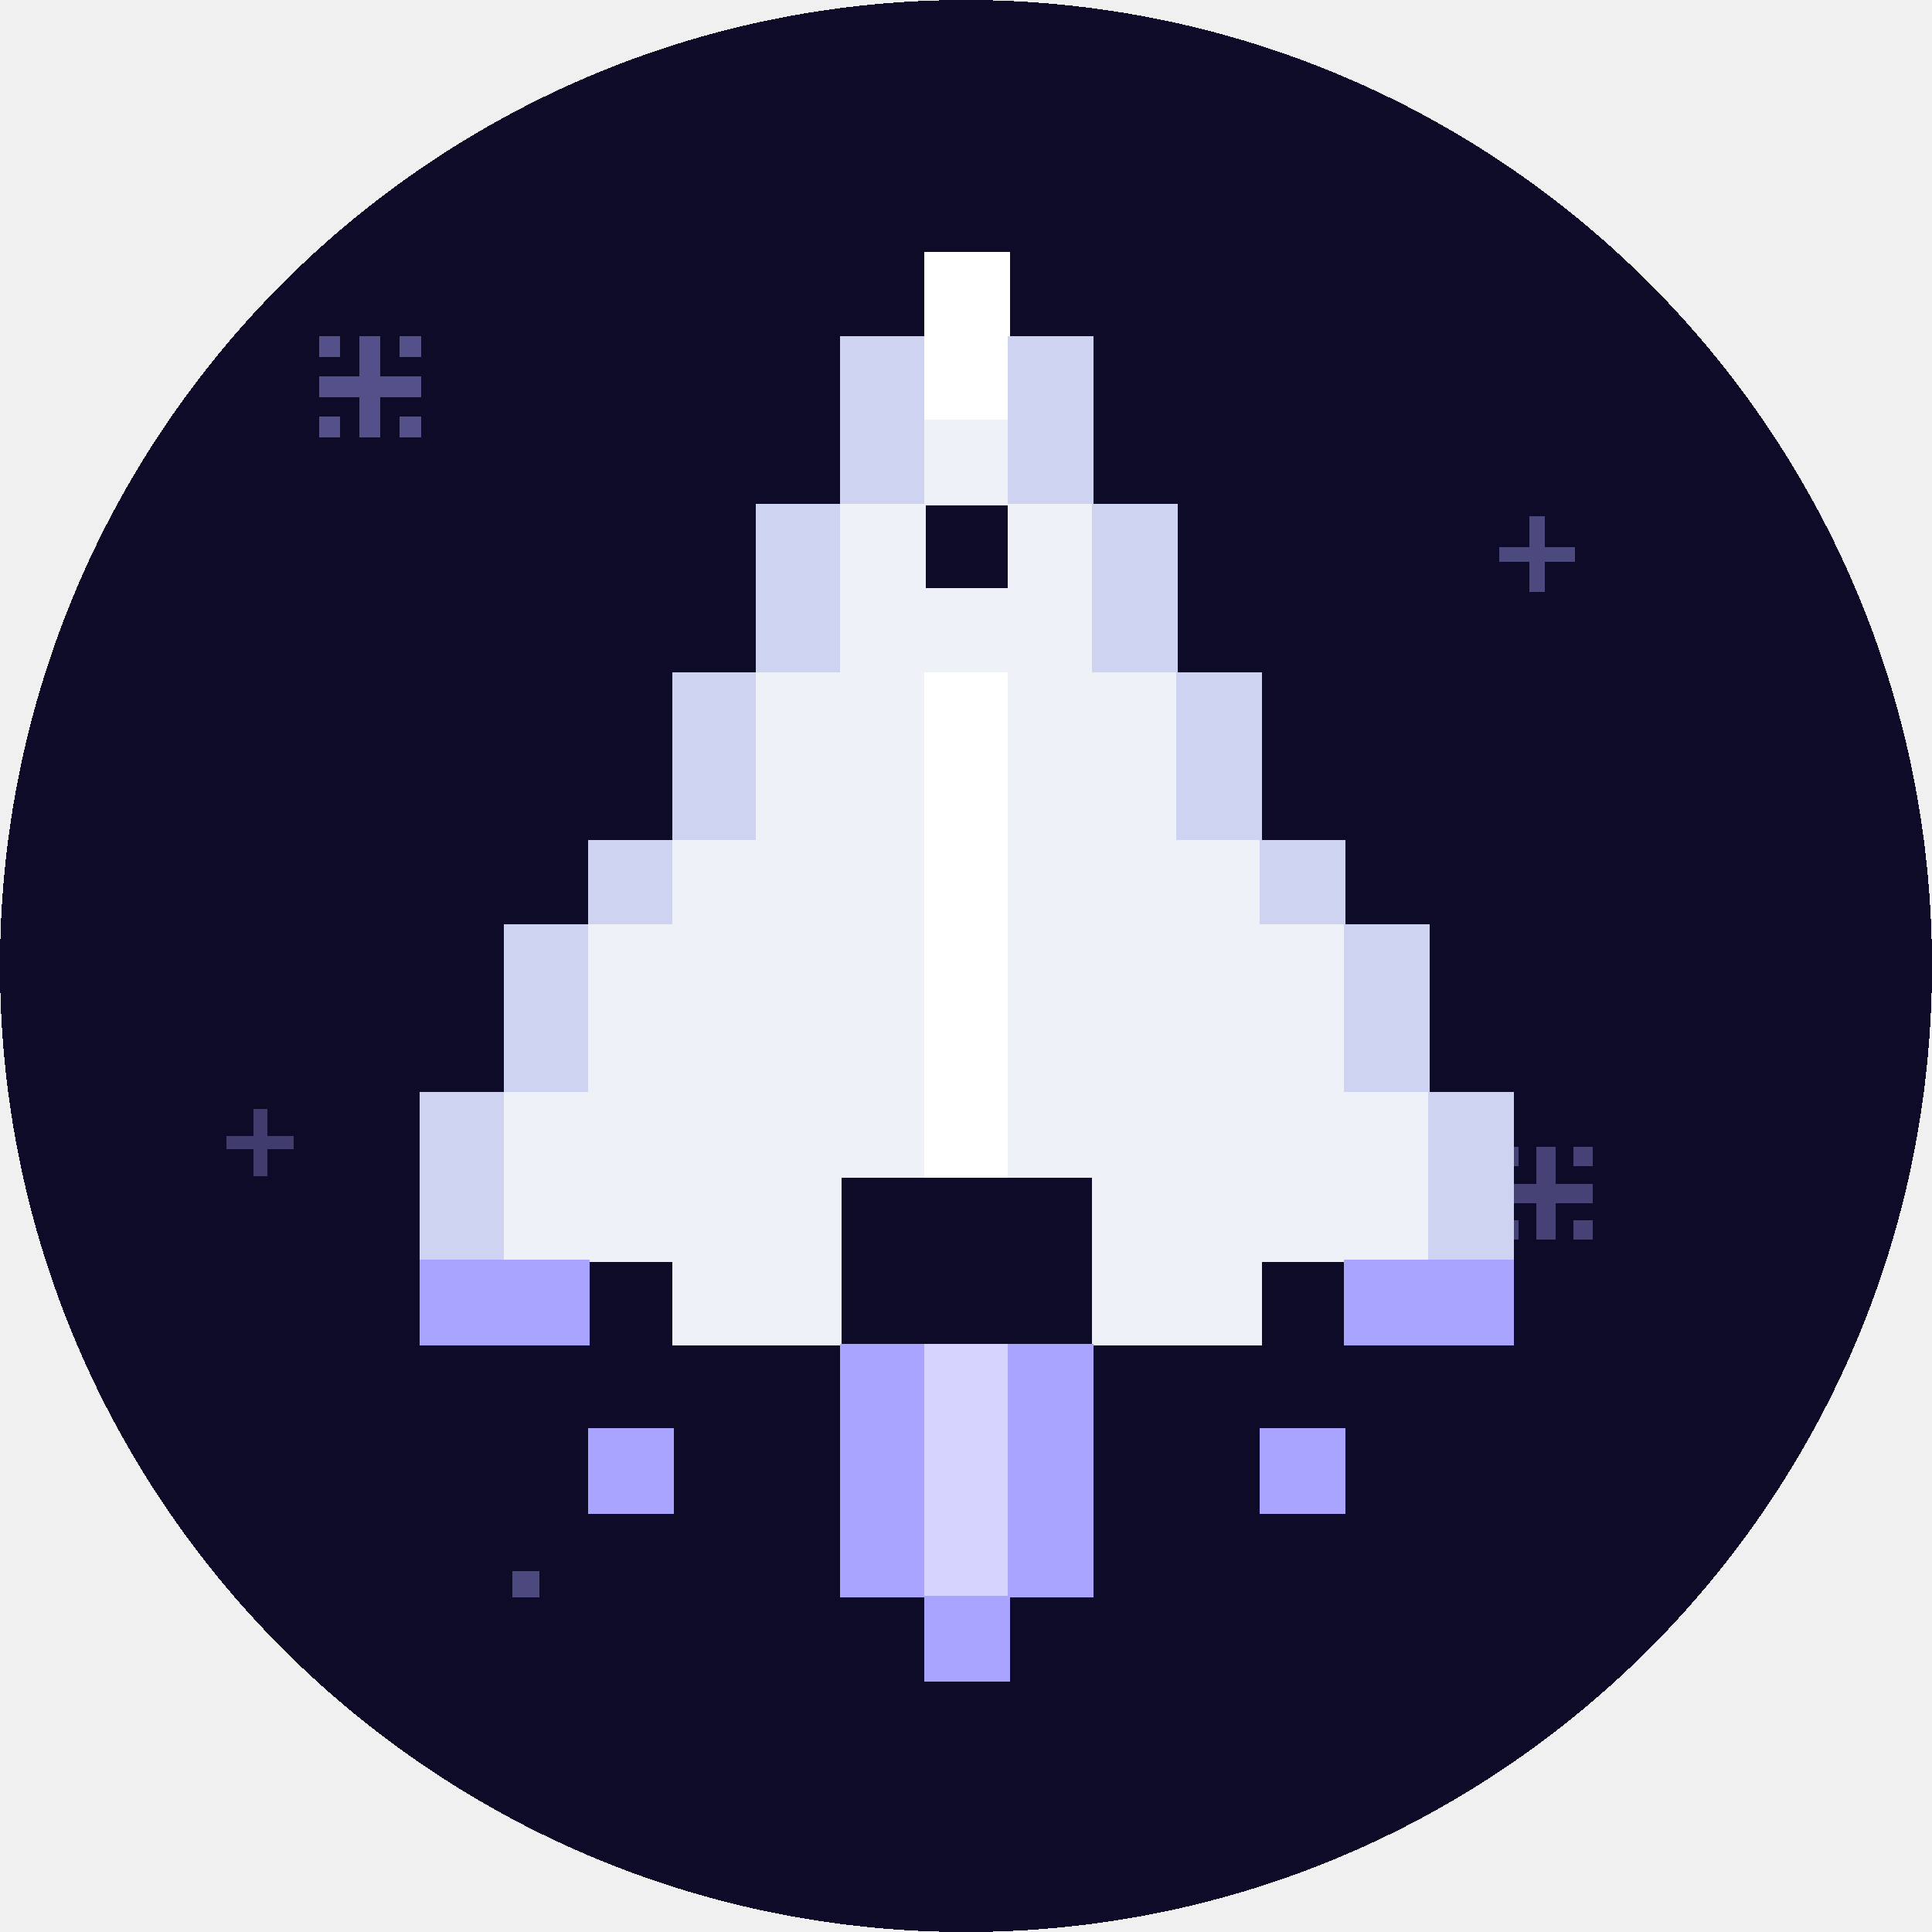
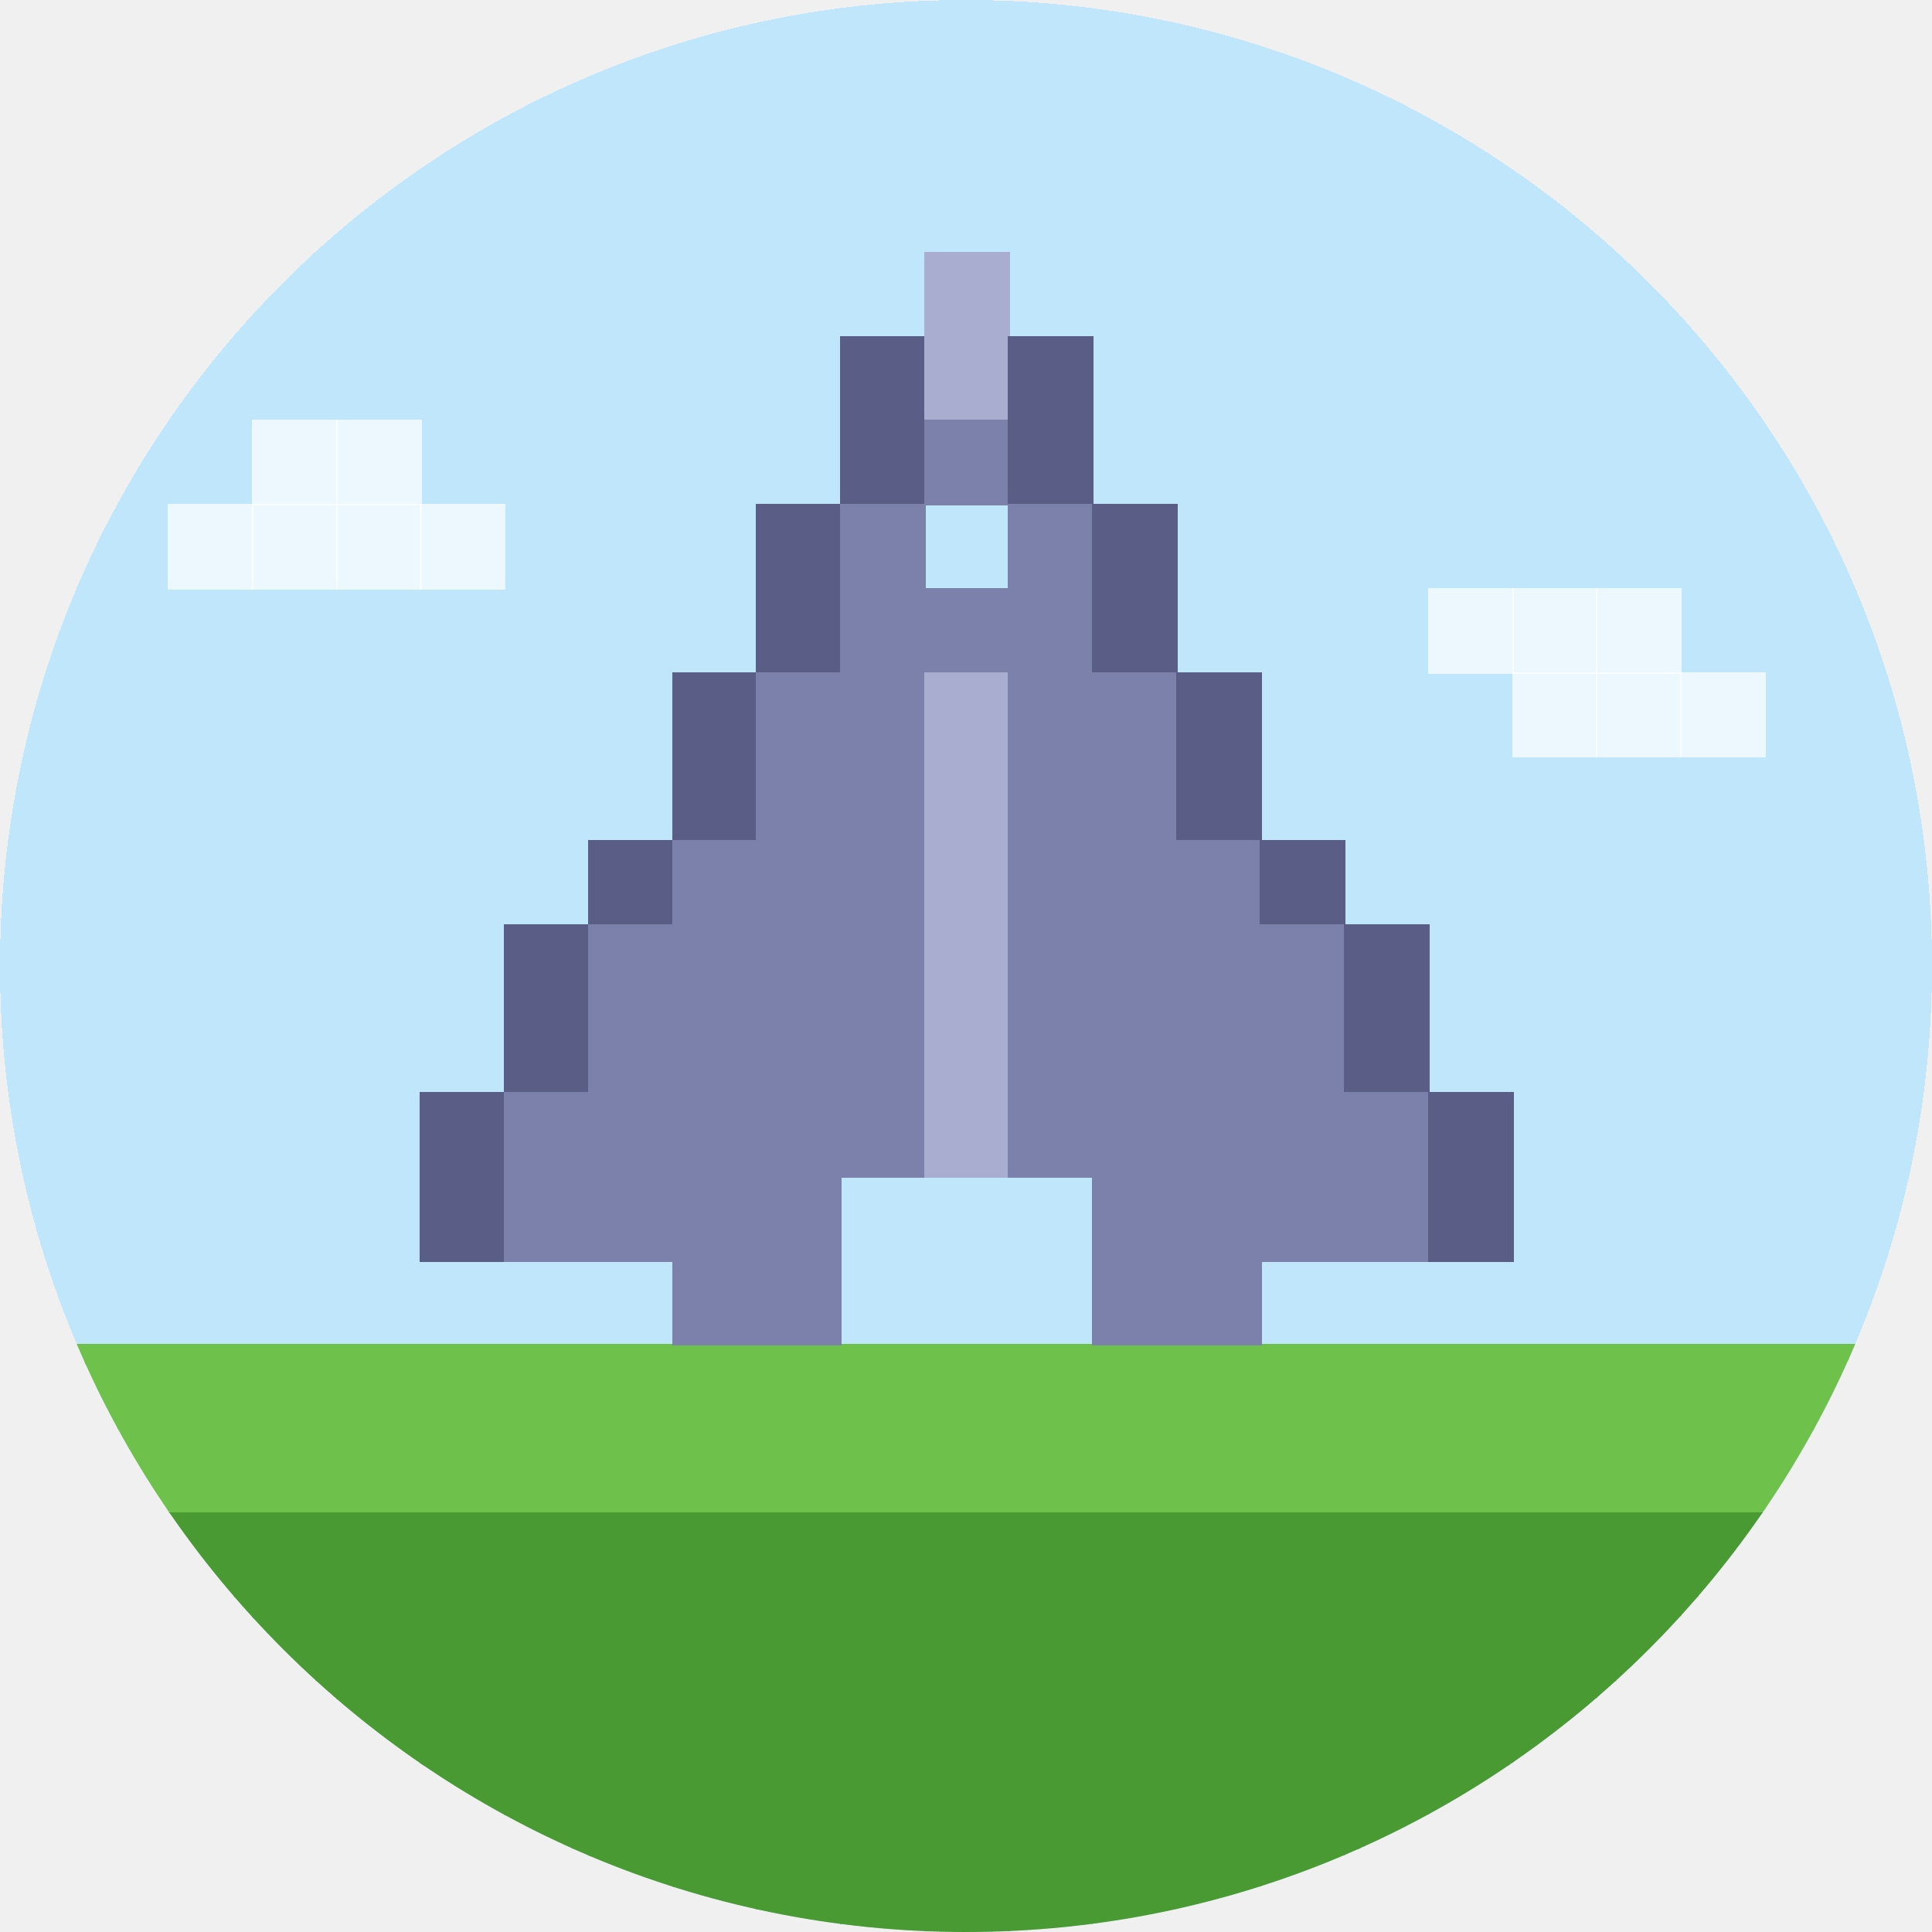
<svg xmlns="http://www.w3.org/2000/svg" width="512" height="512" viewBox="0 0 23 23" shape-rendering="crispEdges">
  <defs>
    <clipPath id="circleClip">
      <circle cx="11.5" cy="11.5" r="11.5" />
    </clipPath>
  </defs>
-   <circle cx="11.5" cy="11.5" r="11.5" fill="#0e0b29" />
-   <g clip-path="url(#circleClip)" fill="#a9a4ff">
-     <g opacity="0.45">
-       <rect x="3.800" y="4.000" width="0.250" height="0.250" />
-       <rect x="4.280" y="4.000" width="0.250" height="0.250" />
-       <rect x="4.760" y="4.000" width="0.250" height="0.250" />
-       <rect x="4.280" y="4.240" width="0.250" height="0.250" />
-       <rect x="3.800" y="4.480" width="0.250" height="0.250" />
-       <rect x="4.040" y="4.480" width="0.250" height="0.250" />
-       <rect x="4.280" y="4.480" width="0.250" height="0.250" />
-       <rect x="4.520" y="4.480" width="0.250" height="0.250" />
-       <rect x="4.760" y="4.480" width="0.250" height="0.250" />
-       <rect x="4.280" y="4.720" width="0.250" height="0.250" />
-       <rect x="3.800" y="4.960" width="0.250" height="0.250" />
-       <rect x="4.280" y="4.960" width="0.250" height="0.250" />
-       <rect x="4.760" y="4.960" width="0.250" height="0.250" />
-     </g>
-     <g opacity="0.36">
-       <rect x="17.850" y="13.650" width="0.230" height="0.230" />
-       <rect x="18.290" y="13.650" width="0.230" height="0.230" />
-       <rect x="18.730" y="13.650" width="0.230" height="0.230" />
-       <rect x="18.290" y="13.870" width="0.230" height="0.230" />
-       <rect x="17.850" y="14.090" width="0.230" height="0.230" />
-       <rect x="18.070" y="14.090" width="0.230" height="0.230" />
-       <rect x="18.290" y="14.090" width="0.230" height="0.230" />
-       <rect x="18.510" y="14.090" width="0.230" height="0.230" />
-       <rect x="18.730" y="14.090" width="0.230" height="0.230" />
-       <rect x="18.290" y="14.310" width="0.230" height="0.230" />
-       <rect x="17.850" y="14.530" width="0.230" height="0.230" />
-       <rect x="18.290" y="14.530" width="0.230" height="0.230" />
-       <rect x="18.730" y="14.530" width="0.230" height="0.230" />
-     </g>
-     <g opacity="0.4">
-       <rect x="17.850" y="6.510" width="0.900" height="0.180" />
-       <rect x="18.210" y="6.150" width="0.180" height="0.900" />
-     </g>
-     <g opacity="0.32">
-       <rect x="2.700" y="13.520" width="0.800" height="0.160" />
-       <rect x="3.020" y="13.200" width="0.160" height="0.800" />
-     </g>
-     <rect x="6.100" y="18.700" width="0.32" height="0.32" opacity="0.4" />
+   <circle cx="11.5" cy="11.5" r="11.5" fill="#bfe6fb" />
+   <g clip-path="url(#circleClip)">
+     <rect x="3" y="5" width="1.02" height="1.02" fill="#ffffff" opacity="0.7" />
+     <rect x="4" y="5" width="1.02" height="1.02" fill="#ffffff" opacity="0.7" />
+     <rect x="2" y="6" width="1.02" height="1.02" fill="#ffffff" opacity="0.7" />
+     <rect x="3" y="6" width="1.02" height="1.02" fill="#ffffff" opacity="0.7" />
+     <rect x="4" y="6" width="1.02" height="1.02" fill="#ffffff" opacity="0.7" />
+     <rect x="5" y="6" width="1.02" height="1.02" fill="#ffffff" opacity="0.7" />
+     <rect x="17" y="7" width="1.02" height="1.02" fill="#ffffff" opacity="0.7" />
+     <rect x="18" y="7" width="1.02" height="1.02" fill="#ffffff" opacity="0.7" />
+     <rect x="19" y="7" width="1.02" height="1.02" fill="#ffffff" opacity="0.7" />
+     <rect x="18" y="8" width="1.02" height="1.02" fill="#ffffff" opacity="0.7" />
+     <rect x="19" y="8" width="1.02" height="1.02" fill="#ffffff" opacity="0.7" />
+     <rect x="20" y="8" width="1.02" height="1.02" fill="#ffffff" opacity="0.7" />
+     <rect x="0" y="16" width="1.02" height="1.02" fill="#6ec14a" />
+     <rect x="1" y="16" width="1.02" height="1.02" fill="#6ec14a" />
+     <rect x="2" y="16" width="1.02" height="1.02" fill="#6ec14a" />
+     <rect x="3" y="16" width="1.02" height="1.02" fill="#6ec14a" />
+     <rect x="4" y="16" width="1.02" height="1.02" fill="#6ec14a" />
+     <rect x="5" y="16" width="1.02" height="1.02" fill="#6ec14a" />
+     <rect x="6" y="16" width="1.02" height="1.02" fill="#6ec14a" />
+     <rect x="7" y="16" width="1.02" height="1.02" fill="#6ec14a" />
+     <rect x="8" y="16" width="1.02" height="1.02" fill="#6ec14a" />
+     <rect x="9" y="16" width="1.02" height="1.02" fill="#6ec14a" />
+     <rect x="10" y="16" width="1.02" height="1.02" fill="#6ec14a" />
+     <rect x="11" y="16" width="1.02" height="1.02" fill="#6ec14a" />
+     <rect x="12" y="16" width="1.02" height="1.02" fill="#6ec14a" />
+     <rect x="13" y="16" width="1.02" height="1.02" fill="#6ec14a" />
+     <rect x="14" y="16" width="1.02" height="1.02" fill="#6ec14a" />
+     <rect x="15" y="16" width="1.02" height="1.02" fill="#6ec14a" />
+     <rect x="16" y="16" width="1.02" height="1.02" fill="#6ec14a" />
+     <rect x="17" y="16" width="1.02" height="1.02" fill="#6ec14a" />
+     <rect x="18" y="16" width="1.02" height="1.02" fill="#6ec14a" />
+     <rect x="19" y="16" width="1.02" height="1.02" fill="#6ec14a" />
+     <rect x="20" y="16" width="1.02" height="1.02" fill="#6ec14a" />
+     <rect x="21" y="16" width="1.02" height="1.02" fill="#6ec14a" />
+     <rect x="22" y="16" width="1.02" height="1.02" fill="#6ec14a" />
+     <rect x="0" y="17" width="1.02" height="1.02" fill="#6ec14a" />
+     <rect x="1" y="17" width="1.02" height="1.02" fill="#6ec14a" />
+     <rect x="2" y="17" width="1.02" height="1.02" fill="#6ec14a" />
+     <rect x="3" y="17" width="1.02" height="1.02" fill="#6ec14a" />
+     <rect x="4" y="17" width="1.02" height="1.02" fill="#6ec14a" />
+     <rect x="5" y="17" width="1.02" height="1.02" fill="#6ec14a" />
+     <rect x="6" y="17" width="1.02" height="1.02" fill="#6ec14a" />
+     <rect x="7" y="17" width="1.02" height="1.02" fill="#6ec14a" />
+     <rect x="8" y="17" width="1.02" height="1.02" fill="#6ec14a" />
+     <rect x="9" y="17" width="1.02" height="1.02" fill="#6ec14a" />
+     <rect x="10" y="17" width="1.02" height="1.02" fill="#6ec14a" />
+     <rect x="11" y="17" width="1.02" height="1.02" fill="#6ec14a" />
+     <rect x="12" y="17" width="1.02" height="1.02" fill="#6ec14a" />
+     <rect x="13" y="17" width="1.02" height="1.02" fill="#6ec14a" />
+     <rect x="14" y="17" width="1.02" height="1.02" fill="#6ec14a" />
+     <rect x="15" y="17" width="1.02" height="1.02" fill="#6ec14a" />
+     <rect x="16" y="17" width="1.02" height="1.02" fill="#6ec14a" />
+     <rect x="17" y="17" width="1.02" height="1.02" fill="#6ec14a" />
+     <rect x="18" y="17" width="1.02" height="1.02" fill="#6ec14a" />
+     <rect x="19" y="17" width="1.02" height="1.02" fill="#6ec14a" />
+     <rect x="20" y="17" width="1.02" height="1.02" fill="#6ec14a" />
+     <rect x="21" y="17" width="1.02" height="1.02" fill="#6ec14a" />
+     <rect x="22" y="17" width="1.02" height="1.02" fill="#6ec14a" />
+     <rect x="0" y="18" width="1.02" height="1.02" fill="#4a9a34" />
+     <rect x="1" y="18" width="1.02" height="1.02" fill="#4a9a34" />
+     <rect x="2" y="18" width="1.02" height="1.02" fill="#4a9a34" />
+     <rect x="3" y="18" width="1.02" height="1.02" fill="#4a9a34" />
+     <rect x="4" y="18" width="1.02" height="1.02" fill="#4a9a34" />
+     <rect x="5" y="18" width="1.02" height="1.02" fill="#4a9a34" />
+     <rect x="6" y="18" width="1.02" height="1.02" fill="#4a9a34" />
+     <rect x="7" y="18" width="1.02" height="1.02" fill="#4a9a34" />
+     <rect x="8" y="18" width="1.02" height="1.02" fill="#4a9a34" />
+     <rect x="9" y="18" width="1.02" height="1.02" fill="#4a9a34" />
+     <rect x="10" y="18" width="1.02" height="1.02" fill="#4a9a34" />
+     <rect x="11" y="18" width="1.02" height="1.02" fill="#4a9a34" />
+     <rect x="12" y="18" width="1.02" height="1.02" fill="#4a9a34" />
+     <rect x="13" y="18" width="1.02" height="1.02" fill="#4a9a34" />
+     <rect x="14" y="18" width="1.02" height="1.02" fill="#4a9a34" />
+     <rect x="15" y="18" width="1.02" height="1.02" fill="#4a9a34" />
+     <rect x="16" y="18" width="1.02" height="1.02" fill="#4a9a34" />
+     <rect x="17" y="18" width="1.02" height="1.02" fill="#4a9a34" />
+     <rect x="18" y="18" width="1.02" height="1.02" fill="#4a9a34" />
+     <rect x="19" y="18" width="1.02" height="1.02" fill="#4a9a34" />
+     <rect x="20" y="18" width="1.02" height="1.02" fill="#4a9a34" />
+     <rect x="21" y="18" width="1.02" height="1.02" fill="#4a9a34" />
+     <rect x="22" y="18" width="1.02" height="1.02" fill="#4a9a34" />
+     <rect x="0" y="19" width="1.02" height="1.02" fill="#4a9a34" />
+     <rect x="1" y="19" width="1.02" height="1.02" fill="#4a9a34" />
+     <rect x="2" y="19" width="1.02" height="1.02" fill="#4a9a34" />
+     <rect x="3" y="19" width="1.02" height="1.02" fill="#4a9a34" />
+     <rect x="4" y="19" width="1.02" height="1.02" fill="#4a9a34" />
+     <rect x="5" y="19" width="1.02" height="1.02" fill="#4a9a34" />
+     <rect x="6" y="19" width="1.02" height="1.02" fill="#4a9a34" />
+     <rect x="7" y="19" width="1.02" height="1.02" fill="#4a9a34" />
+     <rect x="8" y="19" width="1.02" height="1.02" fill="#4a9a34" />
+     <rect x="9" y="19" width="1.02" height="1.02" fill="#4a9a34" />
+     <rect x="10" y="19" width="1.02" height="1.02" fill="#4a9a34" />
+     <rect x="11" y="19" width="1.02" height="1.02" fill="#4a9a34" />
+     <rect x="12" y="19" width="1.02" height="1.02" fill="#4a9a34" />
+     <rect x="13" y="19" width="1.02" height="1.02" fill="#4a9a34" />
+     <rect x="14" y="19" width="1.02" height="1.02" fill="#4a9a34" />
+     <rect x="15" y="19" width="1.02" height="1.02" fill="#4a9a34" />
+     <rect x="16" y="19" width="1.02" height="1.02" fill="#4a9a34" />
+     <rect x="17" y="19" width="1.02" height="1.02" fill="#4a9a34" />
+     <rect x="18" y="19" width="1.02" height="1.02" fill="#4a9a34" />
+     <rect x="19" y="19" width="1.02" height="1.02" fill="#4a9a34" />
+     <rect x="20" y="19" width="1.02" height="1.02" fill="#4a9a34" />
+     <rect x="21" y="19" width="1.02" height="1.02" fill="#4a9a34" />
+     <rect x="22" y="19" width="1.02" height="1.02" fill="#4a9a34" />
+     <rect x="0" y="20" width="1.02" height="1.02" fill="#4a9a34" />
+     <rect x="1" y="20" width="1.02" height="1.02" fill="#4a9a34" />
+     <rect x="2" y="20" width="1.02" height="1.02" fill="#4a9a34" />
+     <rect x="3" y="20" width="1.02" height="1.02" fill="#4a9a34" />
+     <rect x="4" y="20" width="1.02" height="1.02" fill="#4a9a34" />
+     <rect x="5" y="20" width="1.02" height="1.02" fill="#4a9a34" />
+     <rect x="6" y="20" width="1.02" height="1.02" fill="#4a9a34" />
+     <rect x="7" y="20" width="1.02" height="1.02" fill="#4a9a34" />
+     <rect x="8" y="20" width="1.02" height="1.02" fill="#4a9a34" />
+     <rect x="9" y="20" width="1.02" height="1.02" fill="#4a9a34" />
+     <rect x="10" y="20" width="1.02" height="1.02" fill="#4a9a34" />
+     <rect x="11" y="20" width="1.02" height="1.02" fill="#4a9a34" />
+     <rect x="12" y="20" width="1.02" height="1.02" fill="#4a9a34" />
+     <rect x="13" y="20" width="1.02" height="1.02" fill="#4a9a34" />
+     <rect x="14" y="20" width="1.02" height="1.02" fill="#4a9a34" />
+     <rect x="15" y="20" width="1.02" height="1.02" fill="#4a9a34" />
+     <rect x="16" y="20" width="1.02" height="1.02" fill="#4a9a34" />
+     <rect x="17" y="20" width="1.02" height="1.02" fill="#4a9a34" />
+     <rect x="18" y="20" width="1.02" height="1.02" fill="#4a9a34" />
+     <rect x="19" y="20" width="1.02" height="1.02" fill="#4a9a34" />
+     <rect x="20" y="20" width="1.02" height="1.02" fill="#4a9a34" />
+     <rect x="21" y="20" width="1.02" height="1.02" fill="#4a9a34" />
+     <rect x="22" y="20" width="1.02" height="1.02" fill="#4a9a34" />
+     <rect x="0" y="21" width="1.02" height="1.02" fill="#4a9a34" />
+     <rect x="1" y="21" width="1.02" height="1.02" fill="#4a9a34" />
+     <rect x="2" y="21" width="1.02" height="1.02" fill="#4a9a34" />
+     <rect x="3" y="21" width="1.02" height="1.02" fill="#4a9a34" />
+     <rect x="4" y="21" width="1.02" height="1.02" fill="#4a9a34" />
+     <rect x="5" y="21" width="1.02" height="1.02" fill="#4a9a34" />
+     <rect x="6" y="21" width="1.02" height="1.02" fill="#4a9a34" />
+     <rect x="7" y="21" width="1.02" height="1.02" fill="#4a9a34" />
+     <rect x="8" y="21" width="1.02" height="1.02" fill="#4a9a34" />
+     <rect x="9" y="21" width="1.02" height="1.02" fill="#4a9a34" />
+     <rect x="10" y="21" width="1.02" height="1.02" fill="#4a9a34" />
+     <rect x="11" y="21" width="1.02" height="1.02" fill="#4a9a34" />
+     <rect x="12" y="21" width="1.02" height="1.02" fill="#4a9a34" />
+     <rect x="13" y="21" width="1.02" height="1.02" fill="#4a9a34" />
+     <rect x="14" y="21" width="1.02" height="1.02" fill="#4a9a34" />
+     <rect x="15" y="21" width="1.02" height="1.02" fill="#4a9a34" />
+     <rect x="16" y="21" width="1.02" height="1.02" fill="#4a9a34" />
+     <rect x="17" y="21" width="1.02" height="1.02" fill="#4a9a34" />
+     <rect x="18" y="21" width="1.02" height="1.02" fill="#4a9a34" />
+     <rect x="19" y="21" width="1.02" height="1.02" fill="#4a9a34" />
+     <rect x="20" y="21" width="1.02" height="1.02" fill="#4a9a34" />
+     <rect x="21" y="21" width="1.02" height="1.02" fill="#4a9a34" />
+     <rect x="22" y="21" width="1.02" height="1.02" fill="#4a9a34" />
+     <rect x="0" y="22" width="1.02" height="1.02" fill="#4a9a34" />
+     <rect x="1" y="22" width="1.02" height="1.02" fill="#4a9a34" />
+     <rect x="2" y="22" width="1.02" height="1.02" fill="#4a9a34" />
+     <rect x="3" y="22" width="1.02" height="1.02" fill="#4a9a34" />
+     <rect x="4" y="22" width="1.02" height="1.02" fill="#4a9a34" />
+     <rect x="5" y="22" width="1.02" height="1.02" fill="#4a9a34" />
+     <rect x="6" y="22" width="1.02" height="1.02" fill="#4a9a34" />
+     <rect x="7" y="22" width="1.02" height="1.02" fill="#4a9a34" />
+     <rect x="8" y="22" width="1.02" height="1.02" fill="#4a9a34" />
+     <rect x="9" y="22" width="1.02" height="1.02" fill="#4a9a34" />
+     <rect x="10" y="22" width="1.02" height="1.02" fill="#4a9a34" />
+     <rect x="11" y="22" width="1.02" height="1.02" fill="#4a9a34" />
+     <rect x="12" y="22" width="1.02" height="1.02" fill="#4a9a34" />
+     <rect x="13" y="22" width="1.02" height="1.02" fill="#4a9a34" />
+     <rect x="14" y="22" width="1.02" height="1.02" fill="#4a9a34" />
+     <rect x="15" y="22" width="1.02" height="1.02" fill="#4a9a34" />
+     <rect x="16" y="22" width="1.02" height="1.02" fill="#4a9a34" />
+     <rect x="17" y="22" width="1.02" height="1.02" fill="#4a9a34" />
+     <rect x="18" y="22" width="1.02" height="1.02" fill="#4a9a34" />
+     <rect x="19" y="22" width="1.02" height="1.02" fill="#4a9a34" />
+     <rect x="20" y="22" width="1.02" height="1.02" fill="#4a9a34" />
+     <rect x="21" y="22" width="1.02" height="1.02" fill="#4a9a34" />
+     <rect x="22" y="22" width="1.02" height="1.02" fill="#4a9a34" />
  </g>
  <g transform="translate(5,3)">
-     <rect x="6" y="0" width="1.02" height="1.02" fill="#ffffff" />
-     <rect x="5" y="1" width="1.02" height="1.02" fill="#cfd3f2" />
-     <rect x="6" y="1" width="1.02" height="1.02" fill="#ffffff" />
-     <rect x="7" y="1" width="1.02" height="1.02" fill="#cfd3f2" />
-     <rect x="5" y="2" width="1.02" height="1.02" fill="#cfd3f2" />
-     <rect x="6" y="2" width="1.02" height="1.02" fill="#eef1f8" />
-     <rect x="7" y="2" width="1.02" height="1.02" fill="#cfd3f2" />
-     <rect x="4" y="3" width="1.02" height="1.02" fill="#cfd3f2" />
-     <rect x="5" y="3" width="1.02" height="1.02" fill="#eef1f8" />
-     <rect x="7" y="3" width="1.02" height="1.02" fill="#eef1f8" />
-     <rect x="8" y="3" width="1.02" height="1.02" fill="#cfd3f2" />
-     <rect x="4" y="4" width="1.02" height="1.02" fill="#cfd3f2" />
-     <rect x="5" y="4" width="1.02" height="1.02" fill="#eef1f8" />
-     <rect x="6" y="4" width="1.02" height="1.02" fill="#eef1f8" />
-     <rect x="7" y="4" width="1.02" height="1.02" fill="#eef1f8" />
-     <rect x="8" y="4" width="1.02" height="1.02" fill="#cfd3f2" />
-     <rect x="3" y="5" width="1.02" height="1.02" fill="#cfd3f2" />
-     <rect x="4" y="5" width="1.02" height="1.02" fill="#eef1f8" />
-     <rect x="5" y="5" width="1.02" height="1.02" fill="#eef1f8" />
-     <rect x="6" y="5" width="1.02" height="1.02" fill="#ffffff" />
-     <rect x="7" y="5" width="1.02" height="1.02" fill="#eef1f8" />
-     <rect x="8" y="5" width="1.02" height="1.02" fill="#eef1f8" />
-     <rect x="9" y="5" width="1.02" height="1.02" fill="#cfd3f2" />
-     <rect x="3" y="6" width="1.02" height="1.02" fill="#cfd3f2" />
-     <rect x="4" y="6" width="1.02" height="1.02" fill="#eef1f8" />
-     <rect x="5" y="6" width="1.02" height="1.02" fill="#eef1f8" />
-     <rect x="6" y="6" width="1.02" height="1.02" fill="#ffffff" />
-     <rect x="7" y="6" width="1.02" height="1.02" fill="#eef1f8" />
-     <rect x="8" y="6" width="1.02" height="1.02" fill="#eef1f8" />
-     <rect x="9" y="6" width="1.02" height="1.02" fill="#cfd3f2" />
-     <rect x="2" y="7" width="1.02" height="1.02" fill="#cfd3f2" />
-     <rect x="3" y="7" width="1.02" height="1.02" fill="#eef1f8" />
-     <rect x="4" y="7" width="1.02" height="1.02" fill="#eef1f8" />
-     <rect x="5" y="7" width="1.02" height="1.02" fill="#eef1f8" />
-     <rect x="6" y="7" width="1.02" height="1.02" fill="#ffffff" />
-     <rect x="7" y="7" width="1.02" height="1.02" fill="#eef1f8" />
-     <rect x="8" y="7" width="1.02" height="1.02" fill="#eef1f8" />
-     <rect x="9" y="7" width="1.02" height="1.02" fill="#eef1f8" />
-     <rect x="10" y="7" width="1.02" height="1.02" fill="#cfd3f2" />
-     <rect x="1" y="8" width="1.02" height="1.02" fill="#cfd3f2" />
-     <rect x="2" y="8" width="1.02" height="1.02" fill="#eef1f8" />
-     <rect x="3" y="8" width="1.02" height="1.02" fill="#eef1f8" />
-     <rect x="4" y="8" width="1.02" height="1.02" fill="#eef1f8" />
-     <rect x="5" y="8" width="1.02" height="1.02" fill="#eef1f8" />
-     <rect x="6" y="8" width="1.02" height="1.02" fill="#ffffff" />
-     <rect x="7" y="8" width="1.02" height="1.02" fill="#eef1f8" />
-     <rect x="8" y="8" width="1.02" height="1.02" fill="#eef1f8" />
-     <rect x="9" y="8" width="1.02" height="1.02" fill="#eef1f8" />
-     <rect x="10" y="8" width="1.02" height="1.02" fill="#eef1f8" />
-     <rect x="11" y="8" width="1.02" height="1.02" fill="#cfd3f2" />
-     <rect x="1" y="9" width="1.02" height="1.02" fill="#cfd3f2" />
-     <rect x="2" y="9" width="1.02" height="1.02" fill="#eef1f8" />
-     <rect x="3" y="9" width="1.02" height="1.02" fill="#eef1f8" />
-     <rect x="4" y="9" width="1.02" height="1.02" fill="#eef1f8" />
-     <rect x="5" y="9" width="1.02" height="1.02" fill="#eef1f8" />
-     <rect x="6" y="9" width="1.02" height="1.02" fill="#ffffff" />
-     <rect x="7" y="9" width="1.02" height="1.02" fill="#eef1f8" />
-     <rect x="8" y="9" width="1.02" height="1.02" fill="#eef1f8" />
-     <rect x="9" y="9" width="1.02" height="1.02" fill="#eef1f8" />
-     <rect x="10" y="9" width="1.02" height="1.02" fill="#eef1f8" />
-     <rect x="11" y="9" width="1.02" height="1.02" fill="#cfd3f2" />
-     <rect x="0" y="10" width="1.02" height="1.02" fill="#cfd3f2" />
-     <rect x="1" y="10" width="1.02" height="1.02" fill="#eef1f8" />
-     <rect x="2" y="10" width="1.02" height="1.02" fill="#eef1f8" />
-     <rect x="3" y="10" width="1.02" height="1.02" fill="#eef1f8" />
-     <rect x="4" y="10" width="1.02" height="1.02" fill="#eef1f8" />
-     <rect x="5" y="10" width="1.02" height="1.02" fill="#eef1f8" />
-     <rect x="6" y="10" width="1.02" height="1.02" fill="#ffffff" />
-     <rect x="7" y="10" width="1.02" height="1.02" fill="#eef1f8" />
-     <rect x="8" y="10" width="1.02" height="1.02" fill="#eef1f8" />
-     <rect x="9" y="10" width="1.02" height="1.02" fill="#eef1f8" />
-     <rect x="10" y="10" width="1.02" height="1.02" fill="#eef1f8" />
-     <rect x="11" y="10" width="1.02" height="1.02" fill="#eef1f8" />
-     <rect x="12" y="10" width="1.02" height="1.02" fill="#cfd3f2" />
-     <rect x="0" y="11" width="1.02" height="1.02" fill="#cfd3f2" />
-     <rect x="1" y="11" width="1.02" height="1.02" fill="#eef1f8" />
-     <rect x="2" y="11" width="1.02" height="1.02" fill="#eef1f8" />
-     <rect x="3" y="11" width="1.02" height="1.02" fill="#eef1f8" />
-     <rect x="4" y="11" width="1.02" height="1.02" fill="#eef1f8" />
-     <rect x="8" y="11" width="1.02" height="1.02" fill="#eef1f8" />
-     <rect x="9" y="11" width="1.02" height="1.02" fill="#eef1f8" />
-     <rect x="10" y="11" width="1.02" height="1.02" fill="#eef1f8" />
-     <rect x="11" y="11" width="1.02" height="1.02" fill="#eef1f8" />
-     <rect x="12" y="11" width="1.02" height="1.02" fill="#cfd3f2" />
-     <rect x="0" y="12" width="1.02" height="1.02" fill="#a9a4ff" />
-     <rect x="1" y="12" width="1.02" height="1.02" fill="#a9a4ff" />
-     <rect x="3" y="12" width="1.02" height="1.02" fill="#eef1f8" />
-     <rect x="4" y="12" width="1.02" height="1.02" fill="#eef1f8" />
-     <rect x="8" y="12" width="1.02" height="1.02" fill="#eef1f8" />
-     <rect x="9" y="12" width="1.02" height="1.02" fill="#eef1f8" />
-     <rect x="11" y="12" width="1.02" height="1.02" fill="#a9a4ff" />
-     <rect x="12" y="12" width="1.02" height="1.02" fill="#a9a4ff" />
-     <rect x="5" y="13" width="1.02" height="1.02" fill="#a9a4ff" />
-     <rect x="6" y="13" width="1.02" height="1.02" fill="#d6d3ff" />
-     <rect x="7" y="13" width="1.02" height="1.02" fill="#a9a4ff" />
-     <rect x="2" y="14" width="1.02" height="1.02" fill="#a9a4ff" />
-     <rect x="5" y="14" width="1.02" height="1.02" fill="#a9a4ff" />
-     <rect x="6" y="14" width="1.02" height="1.02" fill="#d6d3ff" />
-     <rect x="7" y="14" width="1.02" height="1.02" fill="#a9a4ff" />
-     <rect x="10" y="14" width="1.02" height="1.02" fill="#a9a4ff" />
-     <rect x="5" y="15" width="1.02" height="1.02" fill="#a9a4ff" />
-     <rect x="6" y="15" width="1.02" height="1.02" fill="#d6d3ff" />
-     <rect x="7" y="15" width="1.02" height="1.02" fill="#a9a4ff" />
-     <rect x="6" y="16" width="1.02" height="1.02" fill="#a9a4ff" />
+     <rect x="6" y="0" width="1.02" height="1.02" fill="#a9adcf" />
+     <rect x="5" y="1" width="1.02" height="1.02" fill="#5a5e86" />
+     <rect x="6" y="1" width="1.02" height="1.02" fill="#a9adcf" />
+     <rect x="7" y="1" width="1.02" height="1.02" fill="#5a5e86" />
+     <rect x="5" y="2" width="1.02" height="1.02" fill="#5a5e86" />
+     <rect x="6" y="2" width="1.02" height="1.02" fill="#7c81ab" />
+     <rect x="7" y="2" width="1.02" height="1.02" fill="#5a5e86" />
+     <rect x="4" y="3" width="1.02" height="1.02" fill="#5a5e86" />
+     <rect x="5" y="3" width="1.02" height="1.02" fill="#7c81ab" />
+     <rect x="7" y="3" width="1.02" height="1.02" fill="#7c81ab" />
+     <rect x="8" y="3" width="1.02" height="1.02" fill="#5a5e86" />
+     <rect x="4" y="4" width="1.02" height="1.02" fill="#5a5e86" />
+     <rect x="5" y="4" width="1.02" height="1.02" fill="#7c81ab" />
+     <rect x="6" y="4" width="1.02" height="1.02" fill="#7c81ab" />
+     <rect x="7" y="4" width="1.02" height="1.02" fill="#7c81ab" />
+     <rect x="8" y="4" width="1.02" height="1.02" fill="#5a5e86" />
+     <rect x="3" y="5" width="1.02" height="1.02" fill="#5a5e86" />
+     <rect x="4" y="5" width="1.02" height="1.02" fill="#7c81ab" />
+     <rect x="5" y="5" width="1.02" height="1.02" fill="#7c81ab" />
+     <rect x="6" y="5" width="1.02" height="1.02" fill="#a9adcf" />
+     <rect x="7" y="5" width="1.02" height="1.02" fill="#7c81ab" />
+     <rect x="8" y="5" width="1.02" height="1.02" fill="#7c81ab" />
+     <rect x="9" y="5" width="1.02" height="1.02" fill="#5a5e86" />
+     <rect x="3" y="6" width="1.02" height="1.02" fill="#5a5e86" />
+     <rect x="4" y="6" width="1.02" height="1.02" fill="#7c81ab" />
+     <rect x="5" y="6" width="1.02" height="1.02" fill="#7c81ab" />
+     <rect x="6" y="6" width="1.02" height="1.02" fill="#a9adcf" />
+     <rect x="7" y="6" width="1.02" height="1.02" fill="#7c81ab" />
+     <rect x="8" y="6" width="1.02" height="1.02" fill="#7c81ab" />
+     <rect x="9" y="6" width="1.02" height="1.02" fill="#5a5e86" />
+     <rect x="2" y="7" width="1.02" height="1.02" fill="#5a5e86" />
+     <rect x="3" y="7" width="1.02" height="1.02" fill="#7c81ab" />
+     <rect x="4" y="7" width="1.02" height="1.02" fill="#7c81ab" />
+     <rect x="5" y="7" width="1.02" height="1.02" fill="#7c81ab" />
+     <rect x="6" y="7" width="1.02" height="1.02" fill="#a9adcf" />
+     <rect x="7" y="7" width="1.02" height="1.02" fill="#7c81ab" />
+     <rect x="8" y="7" width="1.02" height="1.02" fill="#7c81ab" />
+     <rect x="9" y="7" width="1.02" height="1.02" fill="#7c81ab" />
+     <rect x="10" y="7" width="1.02" height="1.02" fill="#5a5e86" />
+     <rect x="1" y="8" width="1.02" height="1.02" fill="#5a5e86" />
+     <rect x="2" y="8" width="1.02" height="1.02" fill="#7c81ab" />
+     <rect x="3" y="8" width="1.02" height="1.02" fill="#7c81ab" />
+     <rect x="4" y="8" width="1.02" height="1.02" fill="#7c81ab" />
+     <rect x="5" y="8" width="1.02" height="1.02" fill="#7c81ab" />
+     <rect x="6" y="8" width="1.02" height="1.02" fill="#a9adcf" />
+     <rect x="7" y="8" width="1.02" height="1.02" fill="#7c81ab" />
+     <rect x="8" y="8" width="1.02" height="1.02" fill="#7c81ab" />
+     <rect x="9" y="8" width="1.02" height="1.02" fill="#7c81ab" />
+     <rect x="10" y="8" width="1.02" height="1.02" fill="#7c81ab" />
+     <rect x="11" y="8" width="1.02" height="1.02" fill="#5a5e86" />
+     <rect x="1" y="9" width="1.02" height="1.02" fill="#5a5e86" />
+     <rect x="2" y="9" width="1.02" height="1.02" fill="#7c81ab" />
+     <rect x="3" y="9" width="1.02" height="1.02" fill="#7c81ab" />
+     <rect x="4" y="9" width="1.02" height="1.02" fill="#7c81ab" />
+     <rect x="5" y="9" width="1.02" height="1.02" fill="#7c81ab" />
+     <rect x="6" y="9" width="1.02" height="1.02" fill="#a9adcf" />
+     <rect x="7" y="9" width="1.02" height="1.02" fill="#7c81ab" />
+     <rect x="8" y="9" width="1.02" height="1.02" fill="#7c81ab" />
+     <rect x="9" y="9" width="1.02" height="1.02" fill="#7c81ab" />
+     <rect x="10" y="9" width="1.02" height="1.02" fill="#7c81ab" />
+     <rect x="11" y="9" width="1.02" height="1.02" fill="#5a5e86" />
+     <rect x="0" y="10" width="1.02" height="1.02" fill="#5a5e86" />
+     <rect x="1" y="10" width="1.02" height="1.02" fill="#7c81ab" />
+     <rect x="2" y="10" width="1.02" height="1.02" fill="#7c81ab" />
+     <rect x="3" y="10" width="1.02" height="1.02" fill="#7c81ab" />
+     <rect x="4" y="10" width="1.02" height="1.02" fill="#7c81ab" />
+     <rect x="5" y="10" width="1.02" height="1.02" fill="#7c81ab" />
+     <rect x="6" y="10" width="1.02" height="1.02" fill="#a9adcf" />
+     <rect x="7" y="10" width="1.02" height="1.02" fill="#7c81ab" />
+     <rect x="8" y="10" width="1.02" height="1.02" fill="#7c81ab" />
+     <rect x="9" y="10" width="1.02" height="1.02" fill="#7c81ab" />
+     <rect x="10" y="10" width="1.02" height="1.02" fill="#7c81ab" />
+     <rect x="11" y="10" width="1.02" height="1.02" fill="#7c81ab" />
+     <rect x="12" y="10" width="1.02" height="1.02" fill="#5a5e86" />
+     <rect x="0" y="11" width="1.02" height="1.02" fill="#5a5e86" />
+     <rect x="1" y="11" width="1.02" height="1.02" fill="#7c81ab" />
+     <rect x="2" y="11" width="1.02" height="1.02" fill="#7c81ab" />
+     <rect x="3" y="11" width="1.02" height="1.02" fill="#7c81ab" />
+     <rect x="4" y="11" width="1.02" height="1.02" fill="#7c81ab" />
+     <rect x="8" y="11" width="1.02" height="1.02" fill="#7c81ab" />
+     <rect x="9" y="11" width="1.02" height="1.02" fill="#7c81ab" />
+     <rect x="10" y="11" width="1.02" height="1.02" fill="#7c81ab" />
+     <rect x="11" y="11" width="1.02" height="1.02" fill="#7c81ab" />
+     <rect x="12" y="11" width="1.02" height="1.02" fill="#5a5e86" />
+     <rect x="3" y="12" width="1.02" height="1.02" fill="#7c81ab" />
+     <rect x="4" y="12" width="1.02" height="1.02" fill="#7c81ab" />
+     <rect x="8" y="12" width="1.02" height="1.02" fill="#7c81ab" />
+     <rect x="9" y="12" width="1.02" height="1.02" fill="#7c81ab" />
  </g>
</svg>
